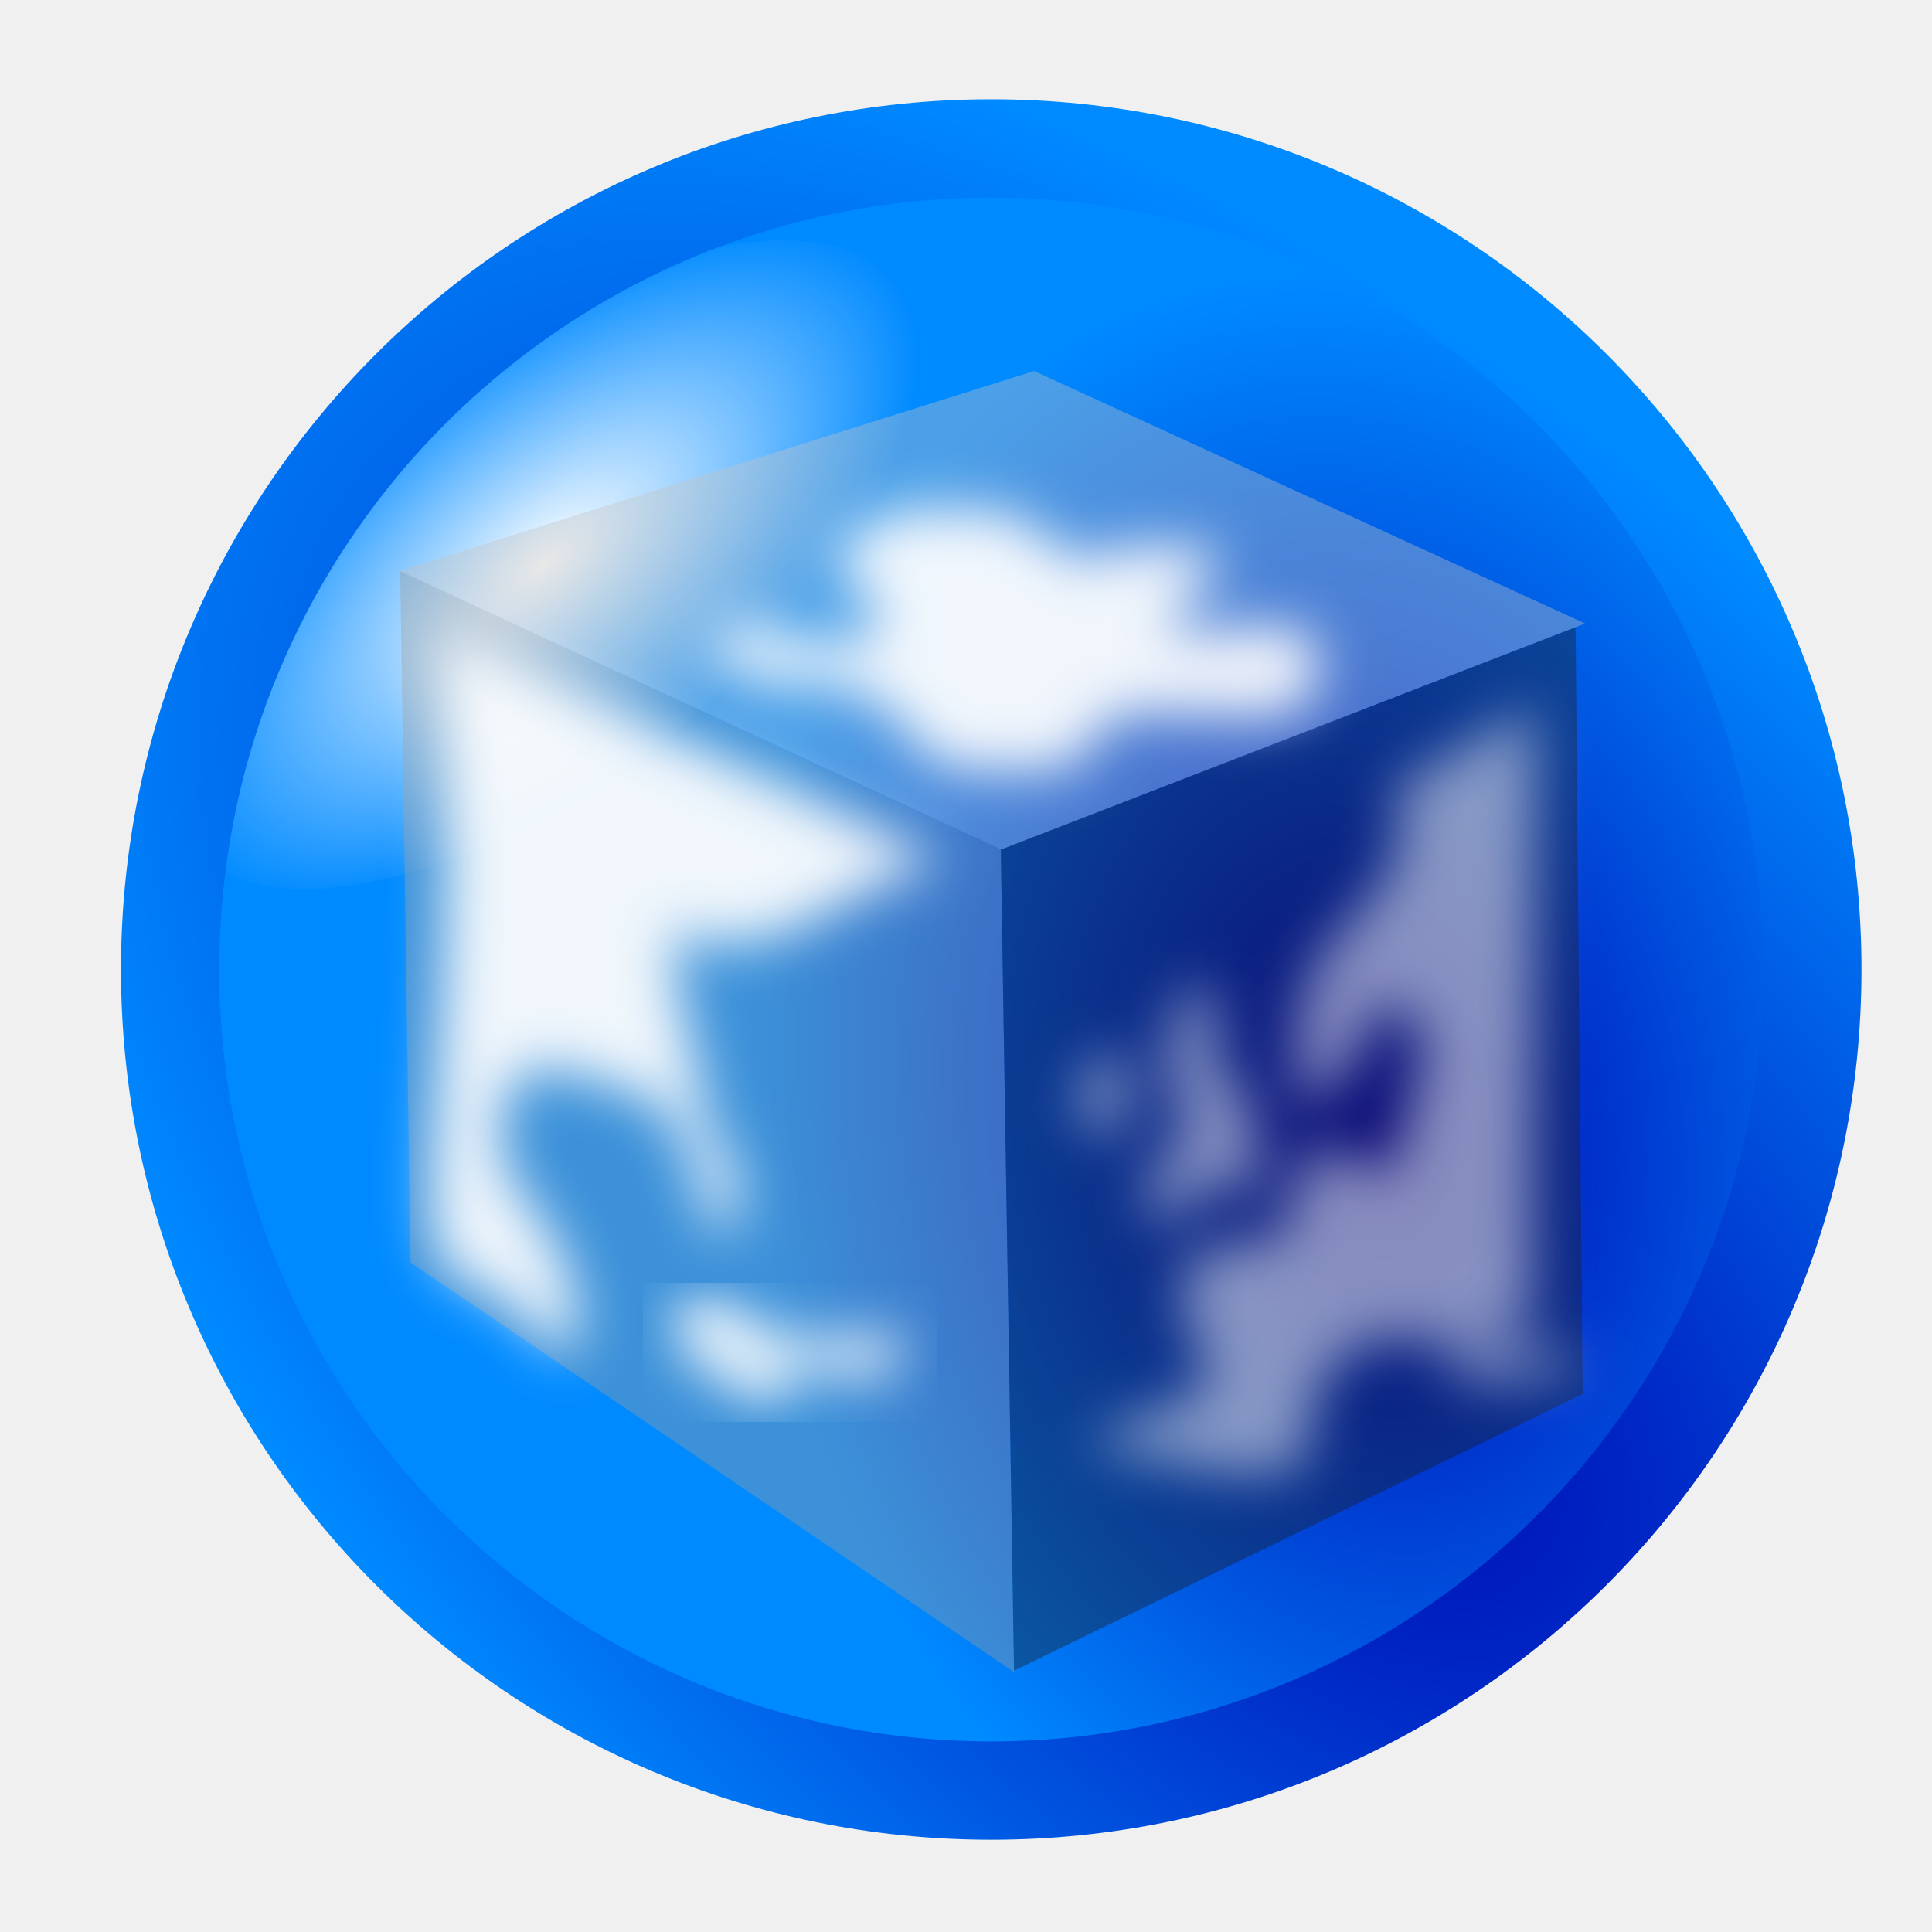
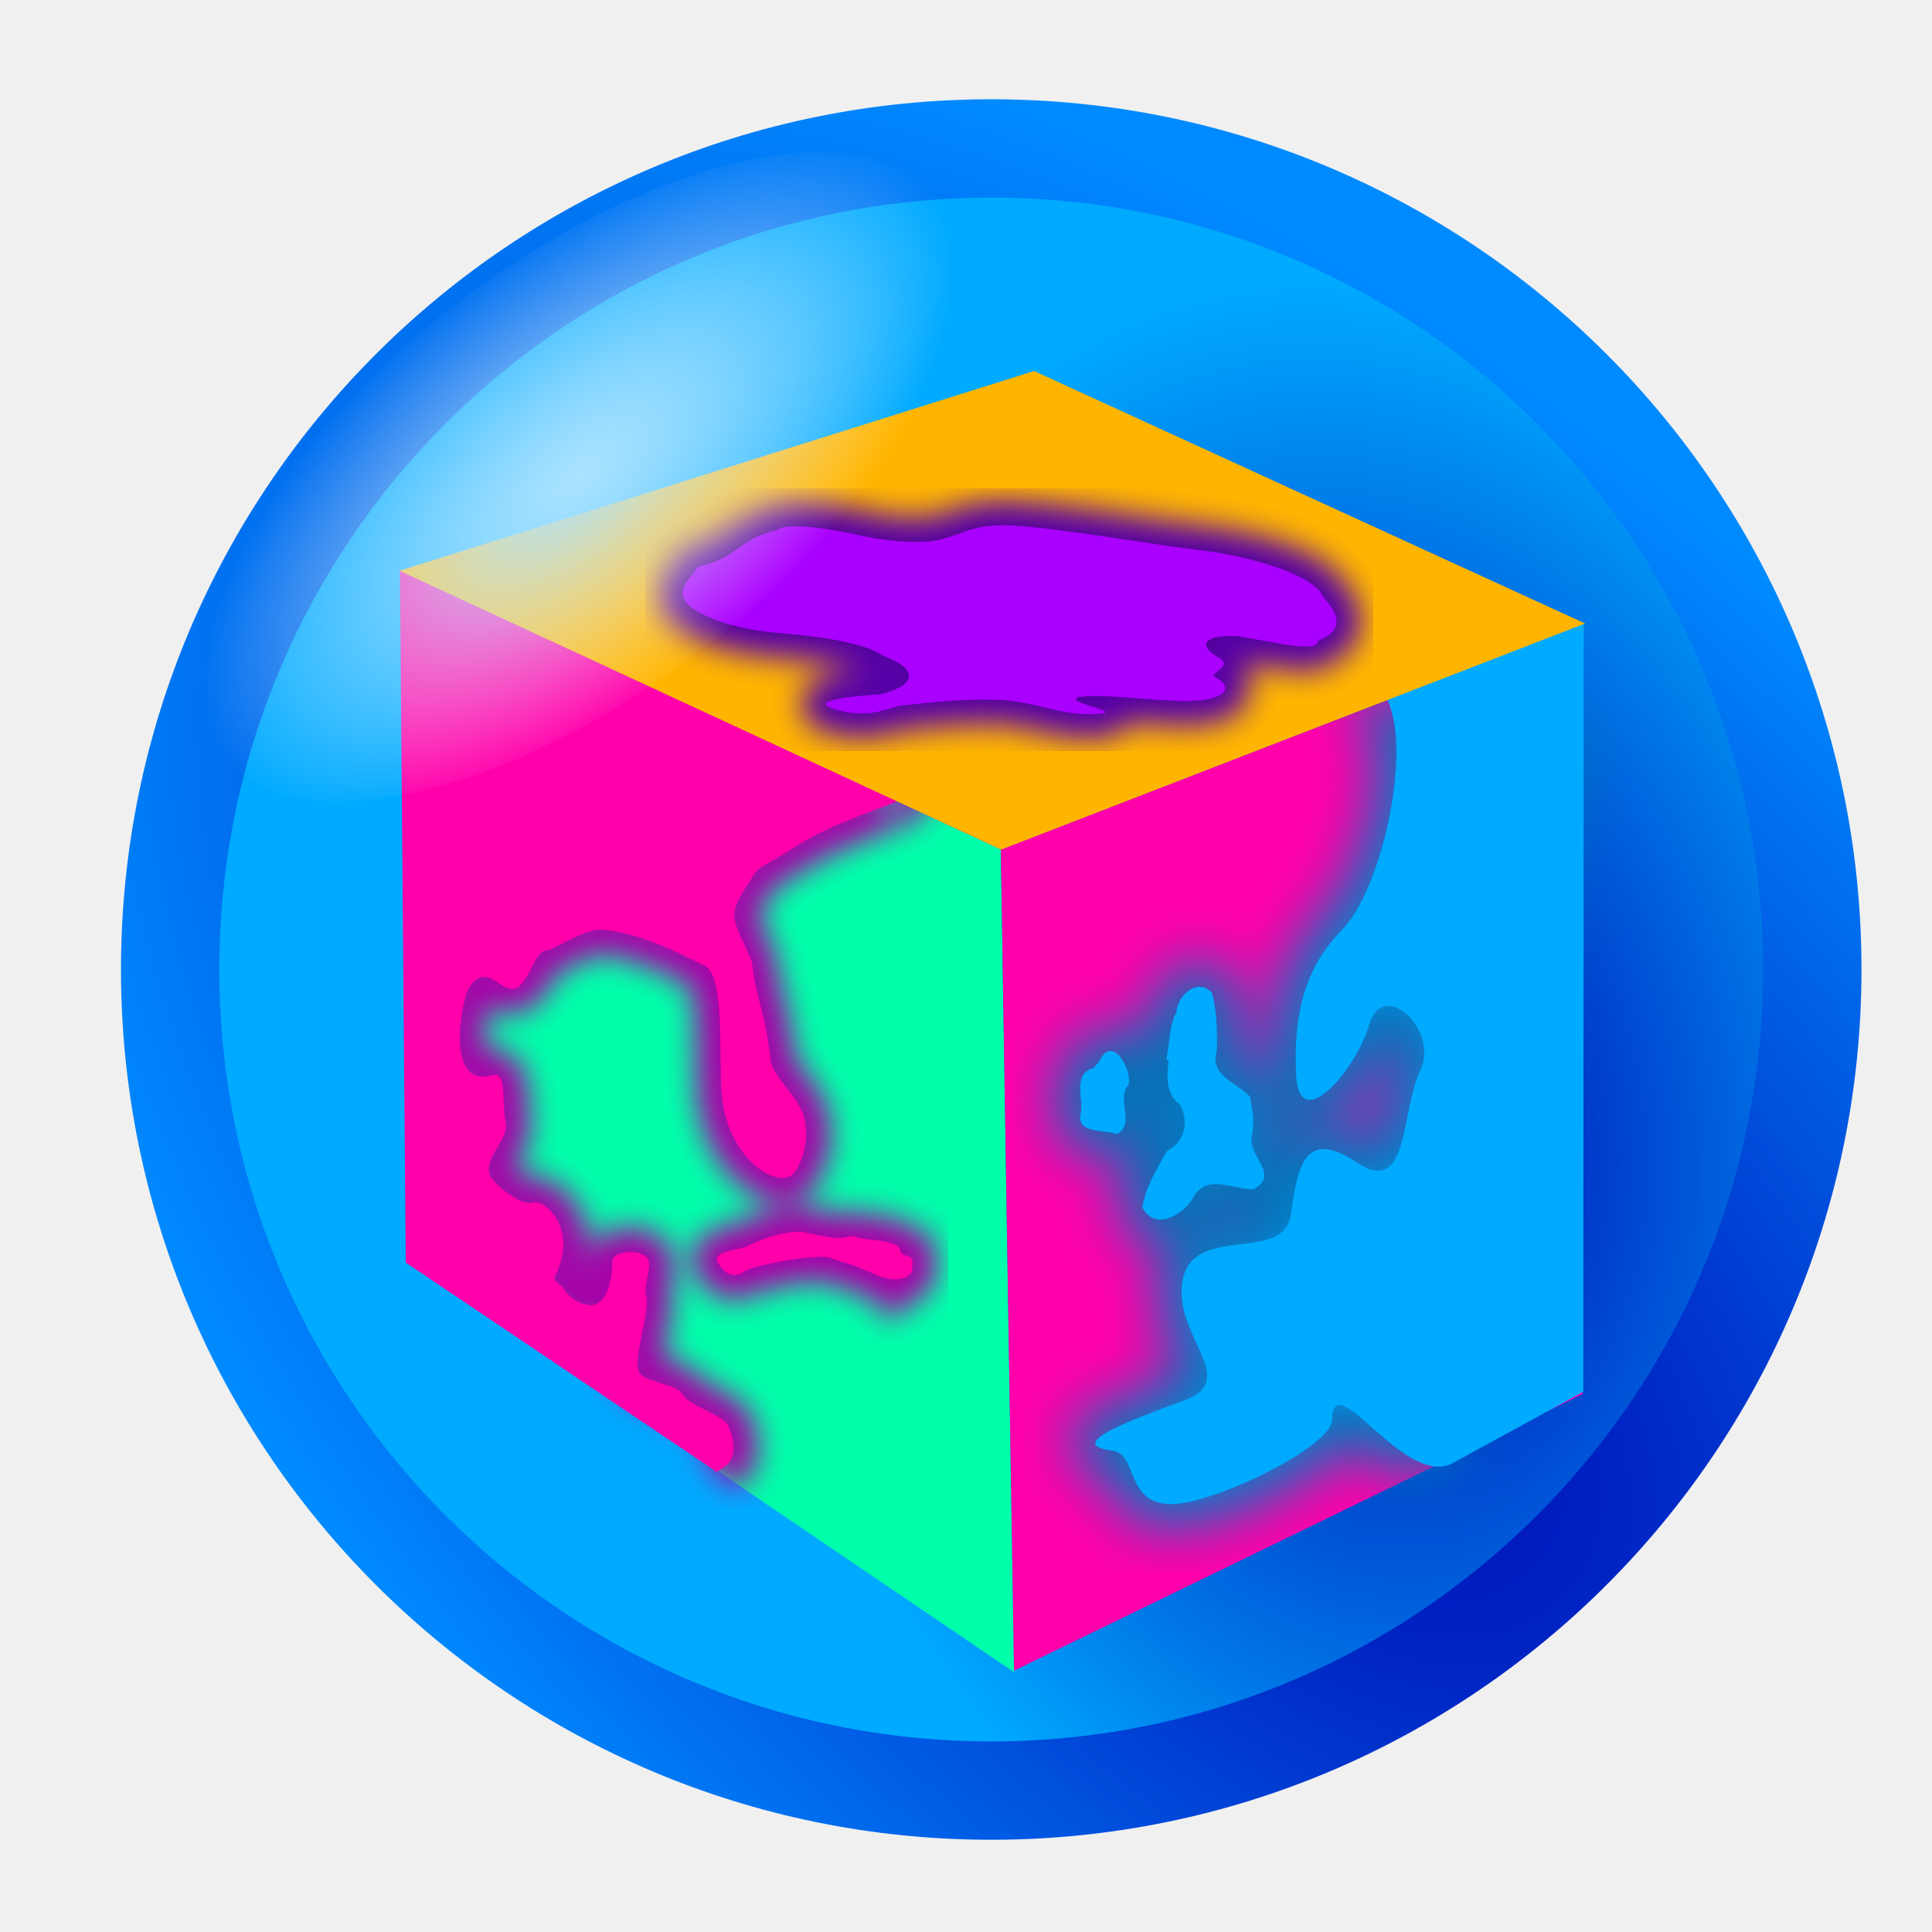
<svg xmlns="http://www.w3.org/2000/svg" xmlns:xlink="http://www.w3.org/1999/xlink" width="39.286" height="39.286" viewBox="0 0 39.286 39.286" id="svg2" version="1.1">
  <defs id="defs4">
+     <linearGradient id="linearGradient4158">
+       <stop id="stop4160" offset="0" style="stop-color:#0000af;stop-opacity:1" />
+       <stop id="stop4162" offset="1" style="stop-color:#00aaff;stop-opacity:1" />
+     </linearGradient>
    <linearGradient id="linearGradient4845">
-       <stop style="stop-color:#ffffff;stop-opacity:1;" offset="0" id="stop4847" />
+       <stop style="stop-color:#aae2ff;stop-opacity:1" offset="0" id="stop4847" />
      <stop style="stop-color:#ffffff;stop-opacity:0;" offset="1" id="stop4849" />
    </linearGradient>
    <linearGradient id="linearGradient4177">
      <stop style="stop-color:#0000af;stop-opacity:1" offset="0" id="stop4179" />
      <stop style="stop-color:#008aff;stop-opacity:1" offset="1" id="stop4181" />
    </linearGradient>
-     <radialGradient xlink:href="#linearGradient4177" id="radialGradient4183" cx="44.859" cy="991.892" fx="44.859" fy="991.892" r="18.196" gradientUnits="userSpaceOnUse" gradientTransform="matrix(0.6816804,-0.1109987,0.1538853,0.9450611,-136.7145,55.68778)" />
-     <filter style="color-interpolation-filters:sRGB" id="filter4831" x="-0.121" width="1.242" y="-0.074" height="1.147">
-       <feGaussianBlur stdDeviation="0.548" id="feGaussianBlur4833" />
+     <radialGradient xlink:href="#linearGradient4158" id="radialGradient4183" cx="44.859" cy="991.892" fx="44.859" fy="991.892" r="18.196" gradientUnits="userSpaceOnUse" gradientTransform="matrix(0.6816804,-0.1109987,0.1538853,0.9450611,-136.7145,55.68778)" />
+     <radialGradient xlink:href="#linearGradient4845" id="radialGradient4851" cx="36.54" cy="976.849" fx="36.54" fy="976.849" r="9.219" gradientTransform="matrix(0.9993391,-0.03635082,0.01757341,0.4831196,-626.7137,318.6582)" gradientUnits="userSpaceOnUse" />
+     <radialGradient xlink:href="#linearGradient4177" id="radialGradient4861" cx="44.628" cy="991.946" fx="44.628" fy="991.946" r="17.696" gradientUnits="userSpaceOnUse" gradientTransform="matrix(0.7060203,-0.7081916,1.316852,1.312814,-1293.127,-278.6903)" />
+     <filter style="color-interpolation-filters:sRGB" id="filter4861" x="-0.056" width="1.111" y="-0.193" height="1.385">
+       <feGaussianBlur stdDeviation="0.309" id="feGaussianBlur4863" />
    </filter>
-     <filter style="color-interpolation-filters:sRGB" id="filter4839" x="-0.107" width="1.215" y="-0.244" height="1.488">
-       <feGaussianBlur stdDeviation="0.548" id="feGaussianBlur4841" />
+     <filter style="color-interpolation-filters:sRGB" id="filter5476" x="-0.078" width="1.156" y="-0.052" height="1.104">
+       <feGaussianBlur stdDeviation="0.298" id="feGaussianBlur5478" />
    </filter>
-     <radialGradient xlink:href="#linearGradient4845" id="radialGradient4851" cx="36.54" cy="976.849" fx="36.54" fy="976.849" r="9.219" gradientTransform="matrix(0.9993391,-0.03635082,0.01757341,0.4831196,-628.3719,319.6324)" gradientUnits="userSpaceOnUse" />
-     <radialGradient xlink:href="#linearGradient4177" id="radialGradient4861" cx="44.628" cy="991.946" fx="44.628" fy="991.946" r="17.696" gradientUnits="userSpaceOnUse" gradientTransform="matrix(0.7060203,-0.7081916,1.316852,1.312814,-1293.127,-278.6903)" />
+     <filter style="color-interpolation-filters:sRGB" id="filter5560" x="-0.141" width="1.281" y="-0.086" height="1.172">
+       <feGaussianBlur stdDeviation="0.57" id="feGaussianBlur5562" />
+     </filter>
  </defs>
  <g id="layer1" transform="translate(-18.5789,-965.1786)">
    <circle style="color:#000000;clip-rule:nonzero;display:inline;overflow:visible;visibility:visible;opacity:1;isolation:auto;mix-blend-mode:normal;color-interpolation:auto;color-interpolation-filters:linearRGB;solid-color:#000000;solid-opacity:1;fill:url(#radialGradient4183);fill-opacity:1;fill-rule:nonzero;stroke:none;stroke-width:2;stroke-linecap:square;stroke-linejoin:miter;stroke-miterlimit:4;stroke-dasharray:none;stroke-dashoffset:0;stroke-opacity:1;color-rendering:auto;image-rendering:auto;shape-rendering:auto;text-rendering:optimizeLegibility;enable-background:accumulate" id="path4175" cx="38.735" cy="984.893" r="16.696" />
-     <ellipse style="color:#000000;clip-rule:nonzero;display:inline;overflow:visible;visibility:visible;opacity:1;isolation:auto;mix-blend-mode:normal;color-interpolation:sRGB;color-interpolation-filters:linearRGB;solid-color:#000000;solid-opacity:1;fill:url(#radialGradient4851);fill-opacity:1;fill-rule:evenodd;stroke:none;stroke-width:2;stroke-linecap:butt;stroke-linejoin:miter;stroke-miterlimit:4;stroke-dasharray:none;stroke-dashoffset:0;stroke-opacity:0.582;filter:url(#filter4335);color-rendering:auto;image-rendering:auto;shape-rendering:auto;text-rendering:auto;enable-background:accumulate" id="path4843" cx="-574.689" cy="790.239" rx="9.219" ry="4.316" transform="matrix(0.7905406,-0.6124097,0.6124097,0.7905406,0,0)" />
-     <path style="fill:#c4c4c4;fill-rule:evenodd;stroke:none;stroke-width:1px;stroke-linecap:butt;stroke-linejoin:miter;stroke-opacity:1;fill-opacity:0.386" d="m 39.606,972.723 11.205,5.134 -11.875,4.598 -12.232,-5.67 z" id="path4167" />
-     <path style="fill:#9c9c9c;fill-opacity:0.386;fill-rule:evenodd;stroke:none;stroke-width:1px;stroke-linecap:butt;stroke-linejoin:miter;stroke-opacity:1" d="m 38.929,982.454 0.269,16.727 -12.271,-8.333 -0.21,-14.057 z" id="path4165" />
-     <path style="fill:#1a1a1a;fill-opacity:0.386;fill-rule:evenodd;stroke:none;stroke-width:1px;stroke-linecap:butt;stroke-linejoin:miter;stroke-opacity:1" d="m 38.93,982.454 11.688,-4.52 0.143,15.591 -11.562,5.625 z" id="path4163" />
-     <path style="color:#000000;font-style:normal;font-variant:normal;font-weight:normal;font-stretch:normal;font-size:medium;line-height:normal;font-family:sans-serif;text-indent:0;text-align:start;text-decoration:none;text-decoration-line:none;text-decoration-style:solid;text-decoration-color:#000000;letter-spacing:normal;word-spacing:normal;text-transform:none;direction:ltr;block-progression:tb;writing-mode:lr-tb;baseline-shift:baseline;text-anchor:start;white-space:normal;clip-rule:nonzero;display:inline;overflow:visible;visibility:visible;opacity:1;isolation:auto;mix-blend-mode:normal;color-interpolation:sRGB;color-interpolation-filters:linearRGB;solid-color:#000000;solid-opacity:1;fill:#ffffff;fill-opacity:0.386;fill-rule:evenodd;stroke:none;stroke-width:2;stroke-linecap:butt;stroke-linejoin:miter;stroke-miterlimit:4;stroke-dasharray:none;stroke-dashoffset:0;stroke-opacity:1;color-rendering:auto;image-rendering:auto;shape-rendering:auto;text-rendering:auto;enable-background:accumulate" d="m 73.481,957.434 -12.285,3.736 -0.583,0.162 0.007,1.098 -0.047,13.055 12.625,8.385 11.514,-5.707 0.181,-15.344 -0.412,-0.22 z m -0.152,2.139 8.27,3.883 -8.76,2.604 -8.754,-3.676 z m -10.713,4.363 9.217,3.871 0.578,13.137 -9.834,-6.529 z m 20.266,1.225 -0.158,11.756 -8.309,4.117 -0.578,-13.186 z" id="path4185" />
-     <path id="path4207" style="color:#000000;clip-rule:nonzero;display:inline;overflow:visible;visibility:visible;opacity:1;isolation:auto;mix-blend-mode:normal;color-interpolation:sRGB;color-interpolation-filters:linearRGB;solid-color:#000000;solid-opacity:1;fill:#ffffff;fill-opacity:0.511;fill-rule:evenodd;stroke:none;stroke-width:1px;stroke-linecap:butt;stroke-linejoin:miter;stroke-miterlimit:4;stroke-dasharray:none;stroke-dashoffset:0;stroke-opacity:1;filter:url(#filter4831);color-rendering:auto;image-rendering:auto;shape-rendering:auto;text-rendering:auto;enable-background:accumulate" d="m 40.825,986.895 c -0.438,0.104 -0.217,0.586 -0.268,0.905 -0.113,0.446 0.477,0.344 0.739,0.438 0.381,-0.204 -0.033,-0.743 0.228,-0.993 0.091,-0.281 -0.309,-1.035 -0.576,-0.515 -0.036,0.058 -0.085,0.107 -0.124,0.164 z m 1.473,-0.178 c 0.072,-0.321 0.045,-0.664 0.204,-0.963 0.019,-0.342 0.448,-0.717 0.724,-0.378 0.096,0.364 0.106,0.763 0.099,1.148 -0.172,0.527 0.411,0.668 0.671,0.954 0.046,0.308 0.101,0.423 0.043,0.777 -0.118,0.42 0.587,0.796 0.035,1.105 -0.406,0.018 -0.934,-0.322 -1.217,0.144 -0.187,0.369 -0.794,0.729 -1.049,0.227 0.056,-0.405 0.305,-0.802 0.504,-1.152 0.357,-0.175 0.456,-0.608 0.258,-0.938 -0.28,-0.214 -0.273,-0.573 -0.226,-0.878 l -0.047,-0.046 -4.6e-5,0 z m 4.598,-5.491 c 0.523,1.104 -0.252,2.081 -1.02,2.852 -0.767,0.771 -1.003,1.744 -0.94,2.972 0.064,1.228 1.218,-0.113 1.49,-1.049 0.273,-0.936 1.432,0.116 1.031,0.949 -0.401,0.833 -0.215,2.58 -1.289,1.866 -1.074,-0.715 -1.202,0.095 -1.342,1.071 -0.14,0.976 -1.964,0.182 -2.195,1.301 -0.231,1.12 1.175,2.037 0.06,2.454 -1.115,0.417 -2.497,0.908 -1.493,1.036 1.004,0.128 3.964,1.058 3.992,-0.117 0.028,-1.176 0.284,-1.557 1.268,-2.181 10.807,0.404 -3.033,1.929 3.243,-0.353 l 0.096,-12.497 z" />
-     <path style="color:#000000;clip-rule:nonzero;display:inline;overflow:visible;visibility:visible;opacity:1;isolation:auto;mix-blend-mode:normal;color-interpolation:sRGB;color-interpolation-filters:linearRGB;solid-color:#000000;solid-opacity:1;fill:#ffffff;fill-opacity:0.92;fill-rule:evenodd;stroke:none;stroke-width:1px;stroke-linecap:butt;stroke-linejoin:miter;stroke-miterlimit:4;stroke-dasharray:none;stroke-dashoffset:0;stroke-opacity:1;filter:url(#filter4839);color-rendering:auto;image-rendering:auto;shape-rendering:auto;text-rendering:auto;enable-background:accumulate" d="m 38.467,975.467 c -0.553,0.202 -1.417,-0.127 -1.772,0.226 -0.666,0.133 -1.769,0.99 -0.67,1.412 0.641,0.333 0.431,1.381 -0.367,1.076 -0.829,0.267 -1.65,-0.635 -2.389,-0.188 -0.453,1.057 0.873,1.062 1.58,1.077 0.855,-0.081 1.769,0.375 2.26,1.075 0.396,0.756 1.296,0.713 2.022,0.686 0.729,0.063 1.571,0.079 1.75,-0.819 0.721,-0.578 1.733,-0.211 2.579,-0.316 0.908,0.149 2.207,0.032 1.897,-1.225 -0.027,-0.828 -1.078,-0.465 -1.62,-0.54 -0.446,-0.095 -1.488,0.575 -1.236,-0.347 0.367,-0.301 1.39,-1.027 0.479,-1.305 -0.619,0.08 -1.352,-0.129 -1.897,0.112 -0.827,0.543 -1.404,-0.797 -2.15,-0.8 -0.44,0.062 -0.271,-0.129 -0.466,-0.125 z" id="path4339" />
-     <path style="color:#000000;clip-rule:nonzero;display:inline;overflow:visible;visibility:visible;opacity:1;isolation:auto;mix-blend-mode:normal;color-interpolation:sRGB;color-interpolation-filters:linearRGB;solid-color:#000000;solid-opacity:1;fill:#ffffff;fill-opacity:0.92;fill-rule:evenodd;stroke:none;stroke-width:1px;stroke-linecap:butt;stroke-linejoin:miter;stroke-miterlimit:4;stroke-dasharray:none;stroke-dashoffset:0;stroke-opacity:1;color-rendering:auto;image-rendering:auto;shape-rendering:auto;text-rendering:auto;enable-background:accumulate;filter:url(#filter4831);filter-blend-mode:normal;filter-gaussianBlur-deviation:0" d="m 27.949,991.219 c 0.931,0.097 2.369,2.059 2.24,1.416 0.367,-0.359 0.04,-1.974 -0.833,-2.974 -0.923,-1.058 -0.641,-2.419 -0.015,-2.691 0.558,-0.242 2.111,0.527 2.226,0.445 0.853,0.329 1.245,1.859 1.451,2.707 0.662,0.594 0.877,-1.436 -0.002,-1.832 -0.145,-1.182 -0.277,-1.13 -0.384,-2.014 -0.322,-0.778 -0.5,-2.89 0.012,-2.029 0.643,0.317 1.947,0.01 2.932,-0.614 1.055,-0.669 2.76,-1.039 2.028,-1.013 -3.308,-1.634 -6.435,-2.997 -10.09,-4.596 0.554,9.378 -0.973,12.357 0.435,13.195 z" id="path4365" />
+     <path style="fill:#00ffaa;fill-opacity:1;fill-rule:evenodd;stroke:none;stroke-width:1px;stroke-linecap:butt;stroke-linejoin:miter;stroke-opacity:1" d="m 38.929,982.454 0.269,16.727 -12.271,-8.333 -0.21,-14.057 z" id="path4165" />
+     <path id="path5349" style="color:#000000;clip-rule:nonzero;display:inline;overflow:visible;visibility:visible;opacity:1;isolation:auto;mix-blend-mode:normal;color-interpolation:sRGB;color-interpolation-filters:linearRGB;solid-color:#000000;solid-opacity:1;fill:none;fill-opacity:1;fill-rule:evenodd;stroke:#a800a8;stroke-width:1px;stroke-linecap:butt;stroke-linejoin:miter;stroke-miterlimit:4;stroke-dasharray:none;stroke-dashoffset:0;stroke-opacity:1;color-rendering:auto;image-rendering:auto;shape-rendering:auto;text-rendering:auto;enable-background:accumulate;filter:url(#filter5476)" d="m 37.025,991.131 c -0.15,0.107 -0.455,0.059 -0.628,-0.027 -0.173,-0.086 -0.247,-0.097 -0.386,-0.164 -0.14,-0.067 -0.229,-0.063 -0.515,-0.177 -0.285,-0.114 -1.646,0.154 -1.795,0.277 -0.149,0.122 -0.368,0.086 -0.517,-0.177 -0.149,-0.263 0.446,-0.26 0.591,-0.343 0.145,-0.082 0.791,-0.358 1.173,-0.28 0.382,0.078 0.659,0.143 0.838,0.094 0.179,-0.05 0.209,0.026 0.47,0.049 0.261,0.022 0.614,0.072 0.627,0.22 0.013,0.147 0.267,0.077 0.25,0.239 -0.017,0.161 0.042,0.184 -0.108,0.291 z m -3.868,3.979 c 0.084,-0.082 0.545,-0.188 0.226,-0.949 -0.083,-0.199 -0.816,-0.403 -0.929,-0.635 -0.095,-0.195 -0.79,-0.242 -0.884,-0.452 -0.129,-0.287 0.236,-1.236 0.145,-1.542 -0.061,-0.205 0.112,-0.541 0.048,-0.723 -0.088,-0.25 -0.719,-0.208 -0.734,0.012 0,0 0.018,0.712 -0.329,0.876 -0.181,0.086 -0.539,-0.1 -0.644,-0.293 -0.051,-0.095 -0.249,-0.171 -0.194,-0.278 0.493,-0.96 -0.225,-1.577 -0.45,-1.496 -0.238,0.086 -0.733,-0.348 -0.822,-0.468 -0.284,-0.383 0.362,-0.784 0.268,-1.173 -0.08,-0.332 0.033,-1.037 -0.259,-0.949 -0.984,0.296 -0.637,-1.515 -0.489,-1.761 0.356,-0.59 0.671,0.127 0.959,-0.005 0.287,-0.131 0.372,-0.774 0.637,-0.771 0.095,10e-4 0.759,-0.442 1.104,-0.418 0.883,0.06 1.867,0.635 2.084,0.723 0.453,0.175 0.28,1.992 0.369,2.72 0.155,1.267 1.177,1.854 1.461,1.502 0.152,-0.189 0.346,-0.707 0.187,-1.184 -0.138,-0.413 -0.621,-0.775 -0.663,-1.106 -0.145,-1.182 -0.277,-1.13 -0.384,-2.014 -0.322,-0.778 -0.527,-0.874 -0.146,-1.461 0.381,-0.586 0.069,-0.258 1.054,-0.883 1.055,-0.669 2.76,-1.039 2.028,-1.013" />
+     <path style="fill:#ff00aa;fill-opacity:1;fill-rule:evenodd;stroke:none;stroke-width:1px;stroke-linecap:butt;stroke-linejoin:miter;stroke-opacity:1" d="m 38.93,982.454 11.688,-4.52 0.143,15.591 -11.562,5.625 z" id="path4163" />
+     <path d="m 40.825,986.895 c -0.438,0.104 -0.217,0.586 -0.268,0.905 -0.113,0.446 0.477,0.344 0.739,0.438 0.381,-0.204 -0.033,-0.743 0.228,-0.993 0.091,-0.281 -0.309,-1.035 -0.576,-0.515 -0.036,0.058 -0.085,0.107 -0.124,0.164 z m 1.473,-0.178 c 0.072,-0.321 0.045,-0.664 0.204,-0.963 0.019,-0.342 0.448,-0.717 0.724,-0.378 0.096,0.364 0.106,0.763 0.099,1.148 -0.172,0.527 0.411,0.668 0.671,0.954 0.046,0.308 0.101,0.423 0.043,0.777 -0.118,0.42 0.587,0.796 0.035,1.105 -0.406,0.018 -0.934,-0.322 -1.217,0.144 -0.187,0.369 -0.794,0.729 -1.049,0.227 0.056,-0.405 0.305,-0.802 0.504,-1.152 0.357,-0.175 0.456,-0.608 0.258,-0.938 -0.28,-0.214 -0.273,-0.573 -0.226,-0.878 l -0.047,-0.046 -4.6e-5,0 z m 4.624,-6.844 c 0.523,1.104 -0.278,3.434 -1.046,4.205 -0.767,0.771 -1.003,1.744 -0.94,2.972 0.064,1.228 1.218,-0.113 1.49,-1.049 0.273,-0.936 1.432,0.116 1.031,0.949 -0.401,0.833 -0.215,2.58 -1.289,1.866 -1.074,-0.715 -1.202,0.095 -1.342,1.071 -0.14,0.976 -1.964,0.182 -2.195,1.301 -0.231,1.12 1.175,2.037 0.06,2.454 -1.115,0.417 -2.497,0.908 -1.493,1.036 0.547,0.07 0.235,1.143 1.28,1.083 0.875,-0.051 3.173,-1.169 3.186,-1.705 0.028,-1.176 1.068,1.116 2.053,0.492 l 0.692,-3.658 1.865,-10.527 z" style="color:#000000;clip-rule:nonzero;display:inline;overflow:visible;visibility:visible;opacity:1;isolation:auto;mix-blend-mode:normal;color-interpolation:sRGB;color-interpolation-filters:linearRGB;solid-color:#000000;solid-opacity:1;fill:#00aaff;fill-opacity:1;fill-rule:evenodd;stroke:#0074b8;stroke-width:1px;stroke-linecap:butt;stroke-linejoin:miter;stroke-miterlimit:4;stroke-dasharray:none;stroke-dashoffset:0;stroke-opacity:1;color-rendering:auto;image-rendering:auto;shape-rendering:auto;text-rendering:auto;enable-background:accumulate;filter:url(#filter5560)" id="path4865" />
+     <path id="path4207" style="color:#000000;clip-rule:nonzero;display:inline;overflow:visible;visibility:visible;opacity:1;isolation:auto;mix-blend-mode:normal;color-interpolation:sRGB;color-interpolation-filters:linearRGB;solid-color:#000000;solid-opacity:1;fill:#00aaff;fill-opacity:1;fill-rule:evenodd;stroke:none;stroke-width:1px;stroke-linecap:butt;stroke-linejoin:miter;stroke-miterlimit:4;stroke-dasharray:none;stroke-dashoffset:0;stroke-opacity:1;color-rendering:auto;image-rendering:auto;shape-rendering:auto;text-rendering:auto;enable-background:accumulate" d="m 40.825,986.895 c -0.438,0.104 -0.217,0.586 -0.268,0.905 -0.113,0.446 0.477,0.344 0.739,0.438 0.381,-0.204 -0.033,-0.743 0.228,-0.993 0.091,-0.281 -0.309,-1.035 -0.576,-0.515 -0.036,0.058 -0.085,0.107 -0.124,0.164 z m 1.473,-0.178 c 0.072,-0.321 0.045,-0.664 0.204,-0.963 0.019,-0.342 0.448,-0.717 0.724,-0.378 0.096,0.364 0.106,0.763 0.099,1.148 -0.172,0.527 0.411,0.668 0.671,0.954 0.046,0.308 0.101,0.423 0.043,0.777 -0.118,0.42 0.587,0.796 0.035,1.105 -0.406,0.018 -0.934,-0.322 -1.217,0.144 -0.187,0.369 -0.794,0.729 -1.049,0.227 0.056,-0.405 0.305,-0.802 0.504,-1.152 0.357,-0.175 0.456,-0.608 0.258,-0.938 -0.28,-0.214 -0.273,-0.573 -0.226,-0.878 l -0.047,-0.046 -4.6e-5,0 z m 4.49,-7.313 c 0.523,1.104 -0.145,3.903 -0.912,4.674 -0.767,0.771 -1.003,1.744 -0.94,2.972 0.064,1.228 1.218,-0.113 1.49,-1.049 0.273,-0.936 1.432,0.116 1.031,0.949 -0.401,0.833 -0.215,2.58 -1.289,1.866 -1.074,-0.715 -1.202,0.095 -1.342,1.071 -0.14,0.976 -1.964,0.182 -2.195,1.301 -0.231,1.12 1.175,2.037 0.06,2.454 -1.115,0.417 -2.497,0.908 -1.493,1.036 0.547,0.07 0.235,1.143 1.28,1.083 0.875,-0.051 3.173,-1.169 3.186,-1.705 0.028,-1.176 1.515,1.473 2.499,0.849 l 2.612,-1.426 0.007,-15.634 z" />
+     <path style="color:#000000;clip-rule:nonzero;display:inline;overflow:visible;visibility:visible;opacity:1;isolation:auto;mix-blend-mode:normal;color-interpolation:sRGB;color-interpolation-filters:linearRGB;solid-color:#000000;solid-opacity:1;fill:#ff00aa;fill-opacity:1;fill-rule:evenodd;stroke:none;stroke-width:1px;stroke-linecap:butt;stroke-linejoin:miter;stroke-miterlimit:4;stroke-dasharray:none;stroke-dashoffset:0;stroke-opacity:1;color-rendering:auto;image-rendering:auto;shape-rendering:auto;text-rendering:auto;enable-background:accumulate" d="m 26.83,990.853 6.328,4.257 c 0.084,-0.082 0.545,-0.188 0.226,-0.949 -0.083,-0.199 -0.816,-0.403 -0.929,-0.635 -0.095,-0.195 -0.79,-0.242 -0.884,-0.452 -0.129,-0.287 0.236,-1.236 0.145,-1.542 -0.061,-0.205 0.112,-0.541 0.048,-0.723 -0.088,-0.25 -0.719,-0.208 -0.734,0.012 0,0 0.018,0.712 -0.329,0.876 -0.181,0.086 -0.539,-0.1 -0.644,-0.293 -0.051,-0.095 -0.249,-0.171 -0.194,-0.278 0.493,-0.96 -0.225,-1.577 -0.45,-1.496 -0.238,0.086 -0.733,-0.348 -0.822,-0.468 -0.284,-0.383 0.362,-0.784 0.268,-1.173 -0.08,-0.332 0.033,-1.037 -0.259,-0.949 -0.984,0.296 -0.637,-1.515 -0.489,-1.761 0.356,-0.59 0.671,0.127 0.959,-0.005 0.287,-0.131 0.372,-0.774 0.637,-0.771 0.095,0.001 0.759,-0.442 1.104,-0.418 0.883,0.06 1.867,0.635 2.084,0.723 0.453,0.175 0.28,1.992 0.369,2.72 0.155,1.267 1.177,1.854 1.461,1.502 0.152,-0.189 0.346,-0.707 0.187,-1.184 -0.138,-0.413 -0.621,-0.775 -0.663,-1.106 -0.145,-1.182 -0.277,-1.13 -0.384,-2.014 -0.322,-0.778 -0.527,-0.874 -0.146,-1.461 0.381,-0.586 0.069,-0.258 1.054,-0.883 1.055,-0.669 2.76,-1.039 2.028,-1.013 l -10.09,-4.596 z" id="path4365" />
    <circle r="16.696" cy="984.893" cx="38.735" id="circle4169" style="color:#000000;clip-rule:nonzero;display:inline;overflow:visible;visibility:visible;opacity:1;isolation:auto;mix-blend-mode:normal;color-interpolation:auto;color-interpolation-filters:linearRGB;solid-color:#000000;solid-opacity:1;fill:none;fill-opacity:1;fill-rule:nonzero;stroke:url(#radialGradient4861);stroke-width:2;stroke-linecap:square;stroke-linejoin:miter;stroke-miterlimit:4;stroke-dasharray:none;stroke-dashoffset:0;stroke-opacity:1;color-rendering:auto;image-rendering:auto;shape-rendering:auto;text-rendering:optimizeLegibility;enable-background:accumulate" />
-     <path style="color:#000000;clip-rule:nonzero;display:inline;overflow:visible;visibility:visible;opacity:1;isolation:auto;mix-blend-mode:normal;color-interpolation:sRGB;color-interpolation-filters:linearRGB;solid-color:#000000;solid-opacity:1;fill:#ffffff;fill-opacity:0.92;fill-rule:evenodd;stroke:none;stroke-width:1px;stroke-linecap:butt;stroke-linejoin:miter;stroke-miterlimit:4;stroke-dasharray:none;stroke-dashoffset:0;stroke-opacity:1;filter:url(#filter4831);color-rendering:auto;image-rendering:auto;shape-rendering:auto;text-rendering:auto;enable-background:accumulate" d="m 32.248,991.774 c 0.218,-0.276 0.656,-0.439 0.963,-0.21 0.154,0.14 0.354,0.219 0.515,0.354 0.212,0.155 0.422,0.327 0.686,0.381 0.246,0.075 0.506,0.085 0.759,0.08 0.264,0.063 1.769,-0.176 1.866,0.114 0.056,0.207 -0.651,0.736 -0.788,0.739 -0.274,-0.026 -1.337,-0.247 -1.612,-0.263 -0.181,-0.006 -0.048,0.825 -0.202,0.922 -0.322,0.117 -0.988,-0.73 -1.321,-0.737 -0.361,-0.089 -0.689,-0.412 -0.694,-0.798 -0.03,-0.247 -0.175,-0.471 -0.183,-0.72 0.024,-0.085 0.003,0.134 0.01,0.138 z" id="path4173" />
+     <path style="color:#000000;clip-rule:nonzero;display:inline;overflow:visible;visibility:visible;opacity:1;isolation:auto;mix-blend-mode:normal;color-interpolation:sRGB;color-interpolation-filters:linearRGB;solid-color:#000000;solid-opacity:1;fill:#ff00aa;fill-opacity:1;fill-rule:evenodd;stroke:none;stroke-width:1px;stroke-linecap:butt;stroke-linejoin:miter;stroke-miterlimit:4;stroke-dasharray:none;stroke-dashoffset:0;stroke-opacity:1;color-rendering:auto;image-rendering:auto;shape-rendering:auto;text-rendering:auto;enable-background:accumulate" d="m 37.025,991.131 c -0.15,0.107 -0.455,0.059 -0.628,-0.027 -0.173,-0.086 -0.247,-0.097 -0.386,-0.164 -0.14,-0.067 -0.229,-0.063 -0.515,-0.177 -0.285,-0.114 -1.646,0.154 -1.795,0.277 -0.149,0.122 -0.368,0.086 -0.517,-0.177 -0.149,-0.263 0.446,-0.26 0.591,-0.343 0.145,-0.082 0.791,-0.358 1.173,-0.28 0.382,0.078 0.659,0.143 0.838,0.094 0.179,-0.05 0.209,0.026 0.47,0.049 0.261,0.022 0.614,0.072 0.627,0.22 0.013,0.147 0.267,0.077 0.25,0.239 -0.017,0.161 0.042,0.184 -0.108,0.291 z" id="path4173" />
+     <path style="fill:#ffb500;fill-rule:evenodd;stroke:none;stroke-width:1px;stroke-linecap:butt;stroke-linejoin:miter;stroke-opacity:1;fill-opacity:1" d="m 39.606,972.723 11.205,5.134 -11.875,4.598 -12.232,-5.67 z" id="path4167" />
+     <path id="path4499" d="m 35.838,979.668 c -1.139,-0.226 0.112,-0.338 0.63,-0.369 0.669,-0.151 0.894,-0.484 0.046,-0.795 -0.334,-0.25 -1.273,-0.386 -2.056,-0.452 -0.841,-0.058 -1.485,-0.285 -1.796,-0.506 -0.446,-0.325 -0.047,-0.58 0.108,-0.843 0.83,-0.176 0.795,-0.555 1.591,-0.739 0.221,-0.185 1.169,-0.021 1.739,0.107 0.584,0.134 1.319,0.174 1.657,0.064 0.435,-0.108 0.662,-0.33 1.521,-0.265 1.316,0.112 2.598,0.371 3.909,0.523 1.246,0.187 2.193,0.587 2.287,0.917 0.315,0.33 0.475,0.68 -0.103,0.897 0.03,0.274 -1.038,-0.005 -1.607,-0.09 -0.778,-0.045 -0.77,0.219 -0.455,0.404 0.372,0.181 -0.051,0.303 -0.053,0.408 0.518,0.263 0.162,0.552 -0.818,0.499 -0.643,-0.024 -1.446,-0.147 -1.947,-0.071 -0.277,0.125 1.167,0.327 0.271,0.344 -0.705,0.009 -1.261,-0.304 -2.012,-0.293 -0.734,-0.019 -1.303,0.064 -1.887,0.123 -0.291,0.065 -0.447,0.198 -1.023,0.136 z" style="color:#000000;clip-rule:nonzero;display:inline;overflow:visible;visibility:visible;opacity:1;isolation:auto;mix-blend-mode:normal;color-interpolation:sRGB;color-interpolation-filters:linearRGB;solid-color:#000000;solid-opacity:1;fill:#000000;fill-opacity:1;fill-rule:evenodd;stroke:#5700a8;stroke-width:1px;stroke-linecap:butt;stroke-linejoin:miter;stroke-miterlimit:4;stroke-dasharray:none;stroke-dashoffset:0;stroke-opacity:1;color-rendering:auto;image-rendering:auto;shape-rendering:auto;text-rendering:auto;enable-background:accumulate;filter:url(#filter4861)" />
+     <path style="color:#000000;clip-rule:nonzero;display:inline;overflow:visible;visibility:visible;opacity:1;isolation:auto;mix-blend-mode:normal;color-interpolation:sRGB;color-interpolation-filters:linearRGB;solid-color:#000000;solid-opacity:1;fill:#aa00ff;fill-opacity:1;fill-rule:evenodd;stroke:none;stroke-width:1px;stroke-linecap:butt;stroke-linejoin:miter;stroke-miterlimit:4;stroke-dasharray:none;stroke-dashoffset:0;stroke-opacity:1;color-rendering:auto;image-rendering:auto;shape-rendering:auto;text-rendering:auto;enable-background:accumulate" d="m 35.838,979.668 c -1.139,-0.226 0.112,-0.338 0.63,-0.369 0.669,-0.151 0.894,-0.484 0.046,-0.795 -0.334,-0.25 -1.273,-0.386 -2.056,-0.452 -0.841,-0.058 -1.485,-0.285 -1.796,-0.506 -0.446,-0.325 -0.047,-0.58 0.108,-0.843 0.83,-0.176 0.795,-0.555 1.591,-0.739 0.221,-0.185 1.169,-0.021 1.739,0.107 0.584,0.134 1.319,0.174 1.657,0.064 0.435,-0.108 0.662,-0.33 1.521,-0.265 1.316,0.112 2.598,0.371 3.909,0.523 1.246,0.187 2.193,0.587 2.287,0.917 0.315,0.33 0.475,0.68 -0.103,0.897 0.03,0.274 -1.038,-0.005 -1.607,-0.09 -0.778,-0.045 -0.77,0.219 -0.455,0.404 0.372,0.181 -0.051,0.303 -0.053,0.408 0.518,0.263 0.162,0.552 -0.818,0.499 -0.643,-0.024 -1.446,-0.147 -1.947,-0.071 -0.277,0.125 1.167,0.327 0.271,0.344 -0.705,0.009 -1.261,-0.304 -2.012,-0.293 -0.734,-0.019 -1.303,0.064 -1.887,0.123 -0.291,0.065 -0.447,0.198 -1.023,0.136 z" id="path4471" />
+     <ellipse style="color:#000000;clip-rule:nonzero;display:inline;overflow:visible;visibility:visible;opacity:1;isolation:auto;mix-blend-mode:normal;color-interpolation:sRGB;color-interpolation-filters:linearRGB;solid-color:#000000;solid-opacity:1;fill:url(#radialGradient4851);fill-opacity:1;fill-rule:evenodd;stroke:none;stroke-width:2;stroke-linecap:butt;stroke-linejoin:miter;stroke-miterlimit:4;stroke-dasharray:none;stroke-dashoffset:0;stroke-opacity:0.582;filter:url(#filter4335);color-rendering:auto;image-rendering:auto;shape-rendering:auto;text-rendering:auto;enable-background:accumulate" id="path4843" cx="-573.031" cy="789.265" rx="9.219" ry="4.316" transform="matrix(0.7905406,-0.6124097,0.6124097,0.7905406,0,0)" />
  </g>
</svg>
